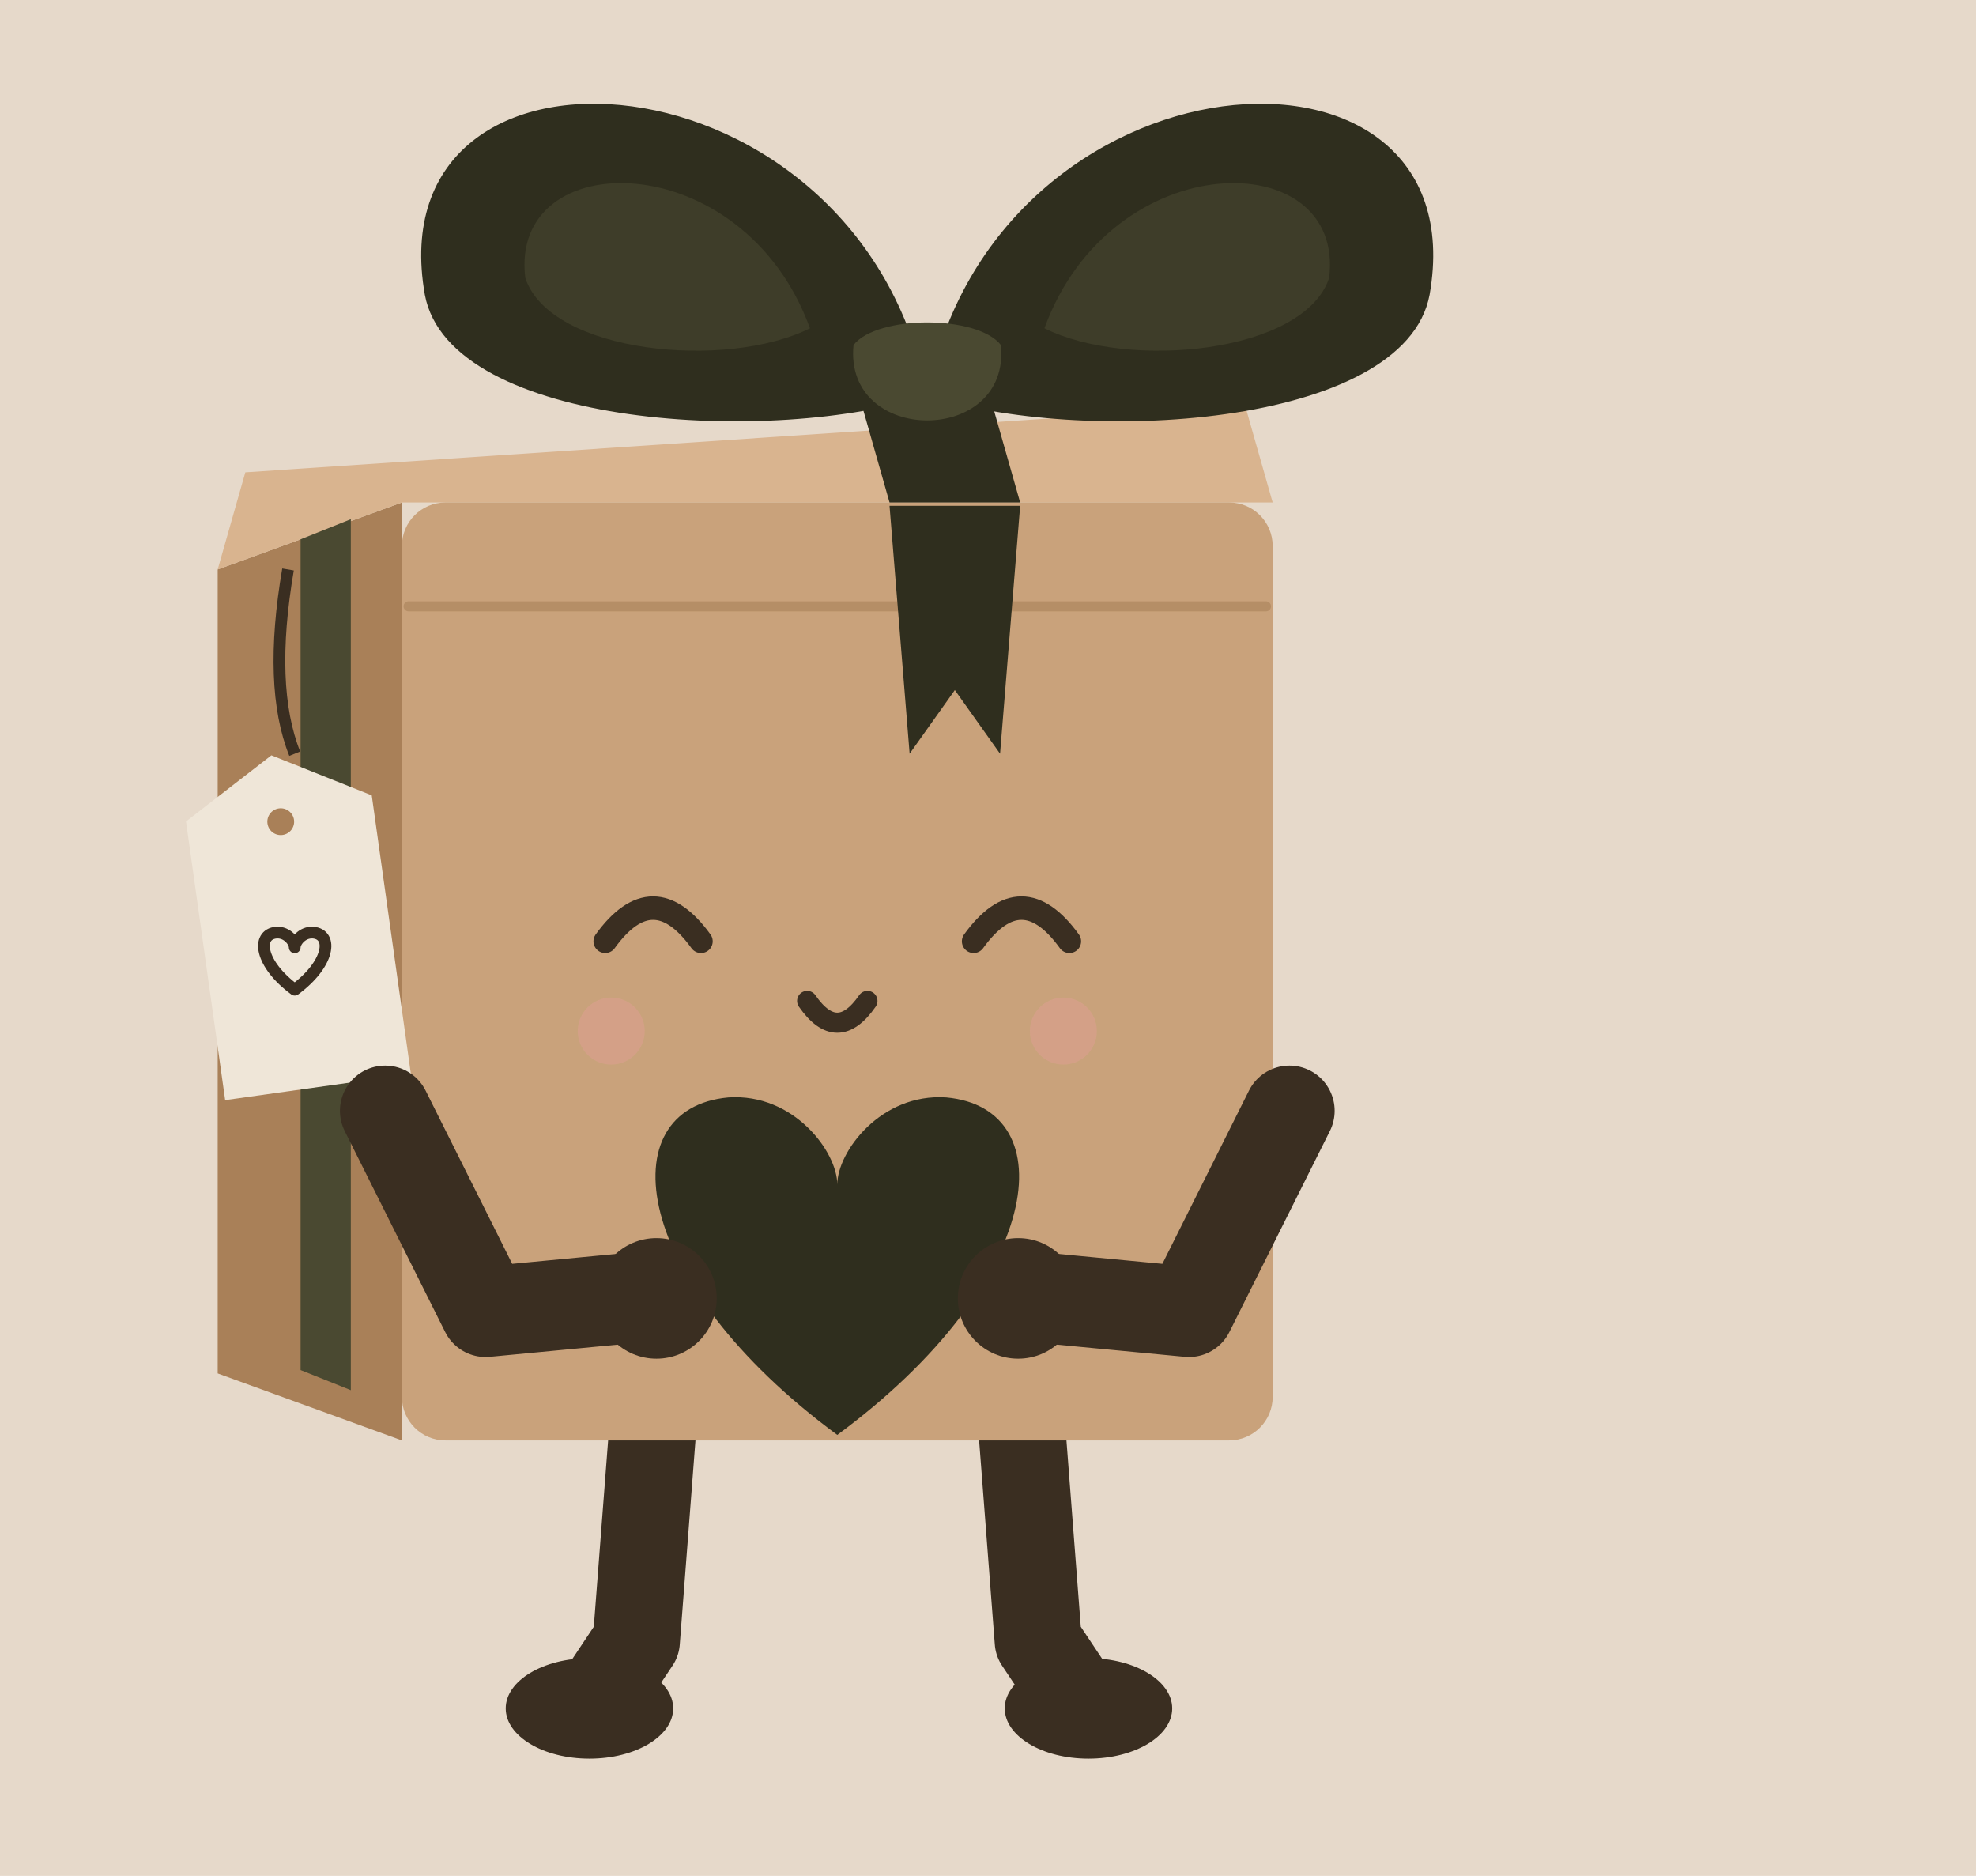
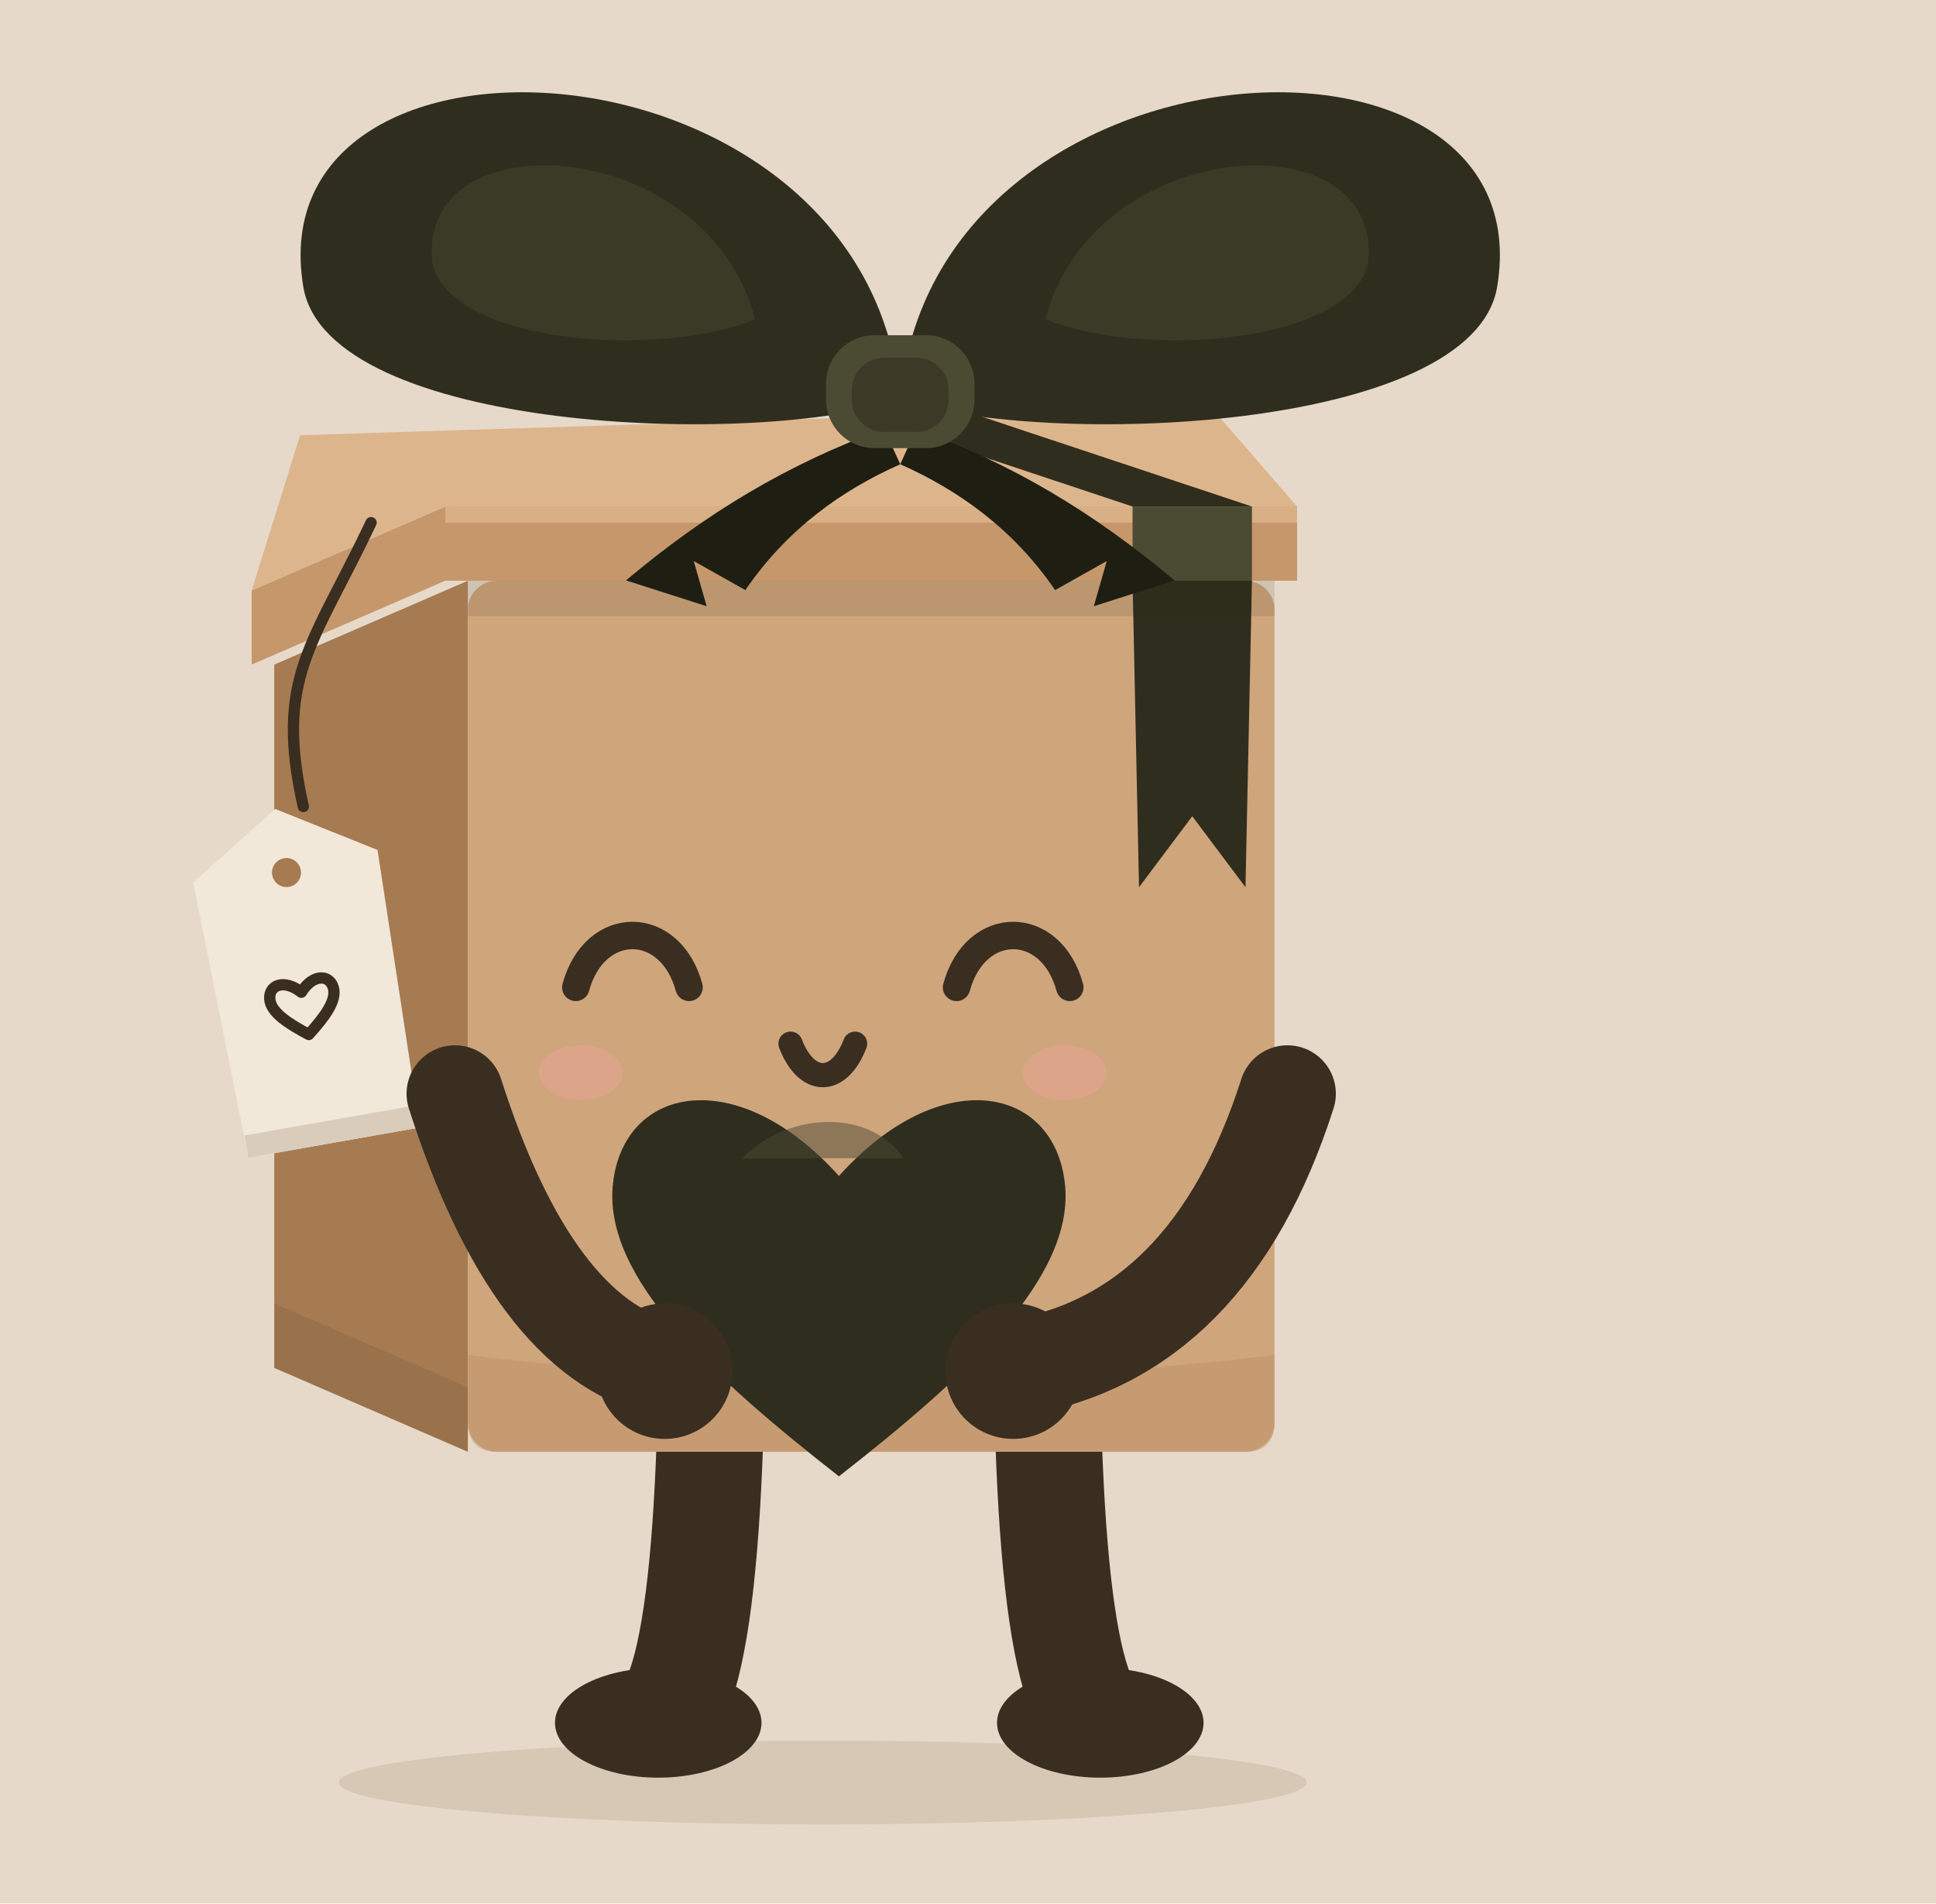
- <svg xmlns="http://www.w3.org/2000/svg" viewBox="60 80 1180 1120" width="1180" height="1120" role="img" aria-label="Mascote Seu Mimo Studio, feliz">
-   <rect x="60" y="80" width="1180" height="1120" fill="#E6D9CA" />
+ <svg xmlns="http://www.w3.org/2000/svg" viewBox="40 40 1200 1180" width="1200" height="1180" role="img" aria-label="Mascote Seu Mimo Studio, feliz">
+   <rect x="40" y="40" width="1200" height="1180" fill="#E6D9CA" />
  <g id="mascote-feliz">
-     <path d="M450,930 L440,1060 L420,1090" fill="none" stroke="#3A2E21" stroke-width="52" stroke-linecap="round" stroke-linejoin="round" />
-     <ellipse cx="412" cy="1100" rx="50" ry="30" fill="#3A2E21" />
-     <path d="M670,930 L680,1060 L700,1090" fill="none" stroke="#3A2E21" stroke-width="52" stroke-linecap="round" stroke-linejoin="round" />
-     <ellipse cx="710" cy="1100" rx="50" ry="30" fill="#3A2E21" />
-     <g id="corpo" transform="rotate(0 560.0 940)">
-       <path d="M190,420 L300,380 L300,940 L190,900 Z" fill="#A98058" />
-       <path d="M190,420 L300,380 L820,380 L803.5,322 L206.5,362 Z" fill="#D9B48F" />
-       <rect x="300" y="380" width="520" height="560" rx="26" ry="26" fill="#C9A27B" />
-       <path d="M591.2,380 L669.2,380 L652.7,322 L574.7,322 Z" fill="#2F2E1E" />
-       <path d="M239.5,402 L269.5,390 L269.5,910 L239.5,898 Z" fill="#4A4931" />
-       <path d="M304,442 L816,442" fill="none" stroke="#A98058" stroke-width="6" stroke-linecap="round" opacity=".6" />
-       <path d="M591.2,382 L669.2,382 L657.2,530 L630.2,492 L603.2,530 Z" fill="#2F2E1E" />
-       <path d="M613.7,316 C573.7,106 283.7,86 313.7,256 C328.7,336 523.7,346 613.7,316 Z" fill="#2F2E1E" />
-       <path d="M543.7,276 C503.7,166 363.7,166 373.7,246 C388.7,291 493.7,301 543.7,276 Z" fill="#4A4931" opacity=".55" />
-       <path d="M613.7,316 C653.7,106 943.7,86 913.7,256 C898.7,336 703.7,346 613.7,316 Z" fill="#2F2E1E" />
-       <path d="M683.7,276 C723.7,166 863.7,166 853.7,246 C838.7,291 733.7,301 683.7,276 Z" fill="#4A4931" opacity=".55" />
-       <path d="M569.7,286 C563.7,346 663.7,346 657.7,286 C643.7,268 583.7,268 569.7,286 Z" fill="#4A4931" />
-       <path d="M232,420 Q220,490 236,530" fill="none" stroke="#3A2E21" stroke-width="7" />
-       <path d="M236,530 L292,562 L292,730 L180,730 L180,562 Z" fill="#EFE6D8" transform="rotate(-8 236 630)" />
-       <circle cx="236" cy="570" r="8" fill="#A98058" transform="rotate(-8 236 630)" />
-       <path d="M236,670.9 C215.1,655.5 212.9,637.9 225.0,636.8 C231.6,636.36 236,642.3 236,645.6 C236,642.3 240.4,636.36 247.0,636.8 C259.1,637.9 256.9,655.5 236,670.9 Z" fill="none" stroke="#3A2E21" stroke-width="7" stroke-linejoin="round" />
-       <path d="M421.4,642.0 Q450.0,602.4 478.6,642.0" fill="none" stroke="#3A2E21" stroke-width="14.0" stroke-linecap="round" />
-       <path d="M641.4,642.0 Q670.0,602.4 698.6,642.0" fill="none" stroke="#3A2E21" stroke-width="14.0" stroke-linecap="round" />
-       <circle cx="425.0" cy="695.6" r="20" fill="#D9A08C" opacity=".7" />
-       <circle cx="695.0" cy="695.6" r="20" fill="#D9A08C" opacity=".7" />
-       <path d="M542.0,677.6 Q560.0,703.6 578.0,677.6" fill="none" stroke="#3A2E21" stroke-width="12.0" stroke-linecap="round" />
-       <path d="M560.0,936.7 C436.5,845.7 423.5,741.7 495.0,735.2 C534.0,732.6 560.0,767.7 560.0,787.2 C560.0,767.7 586.0,732.6 625.0,735.2 C696.5,741.7 683.5,845.7 560.0,936.7 Z" fill="#2F2E1E" />
-       <path d="M290,743.2 L350,863.2 L455.0,853.2" fill="none" stroke="#3A2E21" stroke-width="54" stroke-linecap="round" stroke-linejoin="round" />
-       <path d="M830,743.2 L770,863.2 L665.0,853.2" fill="none" stroke="#3A2E21" stroke-width="54" stroke-linecap="round" stroke-linejoin="round" />
-       <circle cx="452.0" cy="855.2" r="36" fill="#3A2E21" />
-       <circle cx="668.0" cy="855.2" r="36" fill="#3A2E21" />
+     <ellipse cx="550.0" cy="1145" rx="300" ry="26" fill="#C9B9A4" opacity=".55" />
+     <path d="M480,934 Q476,1050 460,1090" fill="none" stroke="#3A2E21" stroke-width="66" stroke-linecap="round" stroke-linejoin="round" />
+     <ellipse cx="448" cy="1108" rx="64" ry="34" fill="#3A2E21" />
+     <path d="M690,934 Q694,1050 710,1090" fill="none" stroke="#3A2E21" stroke-width="66" stroke-linecap="round" stroke-linejoin="round" />
+     <ellipse cx="722" cy="1108" rx="64" ry="34" fill="#3A2E21" />
+     <g id="corpo" transform="rotate(0 580.0 1100)">
+       <path d="M210,452 L330,400 L330,940 L210,888 Z" fill="#A67B52" />
+       <path d="M210,848 L330,900 L330,940 L210,888 Z" fill="#1F1E13" opacity=".10" />
+       <rect x="330" y="400" width="500" height="540" rx="18" fill="#CFA57C" />
+       <path d="M330,880 Q580.0,910 830,880 L830,922 Q830,940 812,940 L348,940 Q330,940 330,922 Z" fill="#B88A5E" opacity=".35" />
+       <path d="M196,406 L316,354 L844,354 L844,400 L316,400 L196,452 Z" fill="#C6976B" />
+       <path d="M196,406 L226.0,309.8 L790.0,291.8 L844,354 L316,354 Z" fill="#DDB58D" />
+       <rect x="316" y="354" width="528" height="46" rx="6" fill="#C6976B" />
+       <rect x="316" y="354" width="528" height="10" fill="#DDB58D" opacity=".8" />
+       <path d="M561.0,293.8 L635.0,293.8 L816,354 L742,354 Z" fill="#2F2E1E" />
+       <rect x="742" y="354" width="74" height="46" fill="#4B4A33" />
+       <path d="M742,400 L816,400 L812,590 L779.0,546 L746,590 Z" fill="#2F2E1E" />
+       <rect x="330" y="400" width="500" height="22" fill="#1F1E13" opacity=".12" />
+       <path d="M598.0,287.8 C578.0,57.8 198.0,37.8 228.0,217.8 C243.0,307.8 508.0,317.8 598.0,287.8 Z" fill="#2F2E1E" />
+       <path d="M508.0,237.8 C478.0,122.8 298.0,112.8 308.0,202.8 C318.0,252.8 448.0,262.8 508.0,237.8 Z" fill="#4B4A33" opacity=".42" />
+       <path d="M588.0,305.8 C528.0,327.8 478.0,357.8 428.0,399.8 L478.0,415.8 L470.0,387.8 L502.0,405.8 C528.0,367.8 562.0,343.8 598.0,327.8 Z" fill="#1F1E13" />
+       <path d="M598.0,287.8 C618.0,57.8 998.0,37.8 968.0,217.8 C953.0,307.8 688.0,317.8 598.0,287.8 Z" fill="#2F2E1E" />
+       <path d="M688.0,237.8 C718.0,122.8 898.0,112.8 888.0,202.8 C878.0,252.8 748.0,262.8 688.0,237.8 Z" fill="#4B4A33" opacity=".42" />
+       <path d="M608.0,305.8 C668.0,327.8 718.0,357.8 768.0,399.8 L718.0,415.8 L726.0,387.8 L694.0,405.8 C668.0,367.8 634.0,343.8 598.0,327.8 Z" fill="#1F1E13" />
+       <rect x="552.0" y="247.8" width="92" height="70" rx="30" fill="#4B4A33" />
+       <rect x="568.0" y="261.8" width="60" height="46" rx="20" fill="#2F2E1E" opacity=".55" />
+       <path d="M270.0,364 C234.0,440 210,460 228,540" fill="none" stroke="#3A2E21" stroke-width="7" stroke-linecap="round" />
+       <path d="M228,540 L286,576 L282,750 L174,750 L170,576 Z" fill="#F1E8DA" transform="rotate(-10 228 640)" />
+       <path d="M174,736 L282,736 L282,750 L174,750 Z" fill="#D9CCBA" transform="rotate(-10 228 640)" />
+       <circle cx="228" cy="580" r="9" fill="#A67B52" transform="rotate(-10 228 640)" />
+       <path d="M228,681.6 C217.0,673.0 207.0,664.0 208.0,655.6 C209.0,647.0 219.0,645.0 228,655.0 C237.0,645.0 247.0,647.0 248.0,655.6 C249.0,664.0 239.0,673.0 228,681.6 Z" fill="none" stroke="#3A2E21" stroke-width="7" stroke-linejoin="round" transform="rotate(-10 228 662)" />
+       <path d="M396.9,652.1 C408.6,609.2 455.4,609.2 467.1,652.1" fill="none" stroke="#3A2E21" stroke-width="17" stroke-linecap="round" />
+       <path d="M632.9,652.1 C644.6,609.2 691.4,609.2 703.1,652.1" fill="none" stroke="#3A2E21" stroke-width="17" stroke-linecap="round" />
+       <ellipse cx="400.0" cy="705.0" rx="26" ry="17" fill="#E0A48E" opacity=".75" />
+       <ellipse cx="700.0" cy="705.0" rx="26" ry="17" fill="#E0A48E" opacity=".75" />
+       <path d="M530.0,687.0 C540.0,713.0 560.0,713.0 570.0,687.0" fill="none" stroke="#3A2E21" stroke-width="15" stroke-linecap="round" />
+       <path d="M560.0,955.2 C483.0,895.0 413.0,832.0 420.0,773.2 C427.0,713.0 497.0,699.0 560.0,769.0 C623.0,699.0 693.0,713.0 700.0,773.2 C707.0,832.0 637.0,895.0 560.0,955.2 Z" fill="#2F2E1E" transform="rotate(0 560.0 818.0)" />
+       <path d="M500.0,758.0 C530.0,728.0 580.0,728.0 600.0,758.0" fill="#4B4A33" opacity=".5" />
+       <path d="M322,718.0 Q370,868.0 450.0,888.0" fill="none" stroke="#3A2E21" stroke-width="60" stroke-linecap="round" stroke-linejoin="round" />
+       <circle cx="452.0" cy="890.0" r="42" fill="#3A2E21" />
+       <path d="M838,718.0 Q790,868.0 670.0,888.0" fill="none" stroke="#3A2E21" stroke-width="60" stroke-linecap="round" stroke-linejoin="round" />
+       <circle cx="668.0" cy="890.0" r="42" fill="#3A2E21" />
    </g>
  </g>
</svg>
